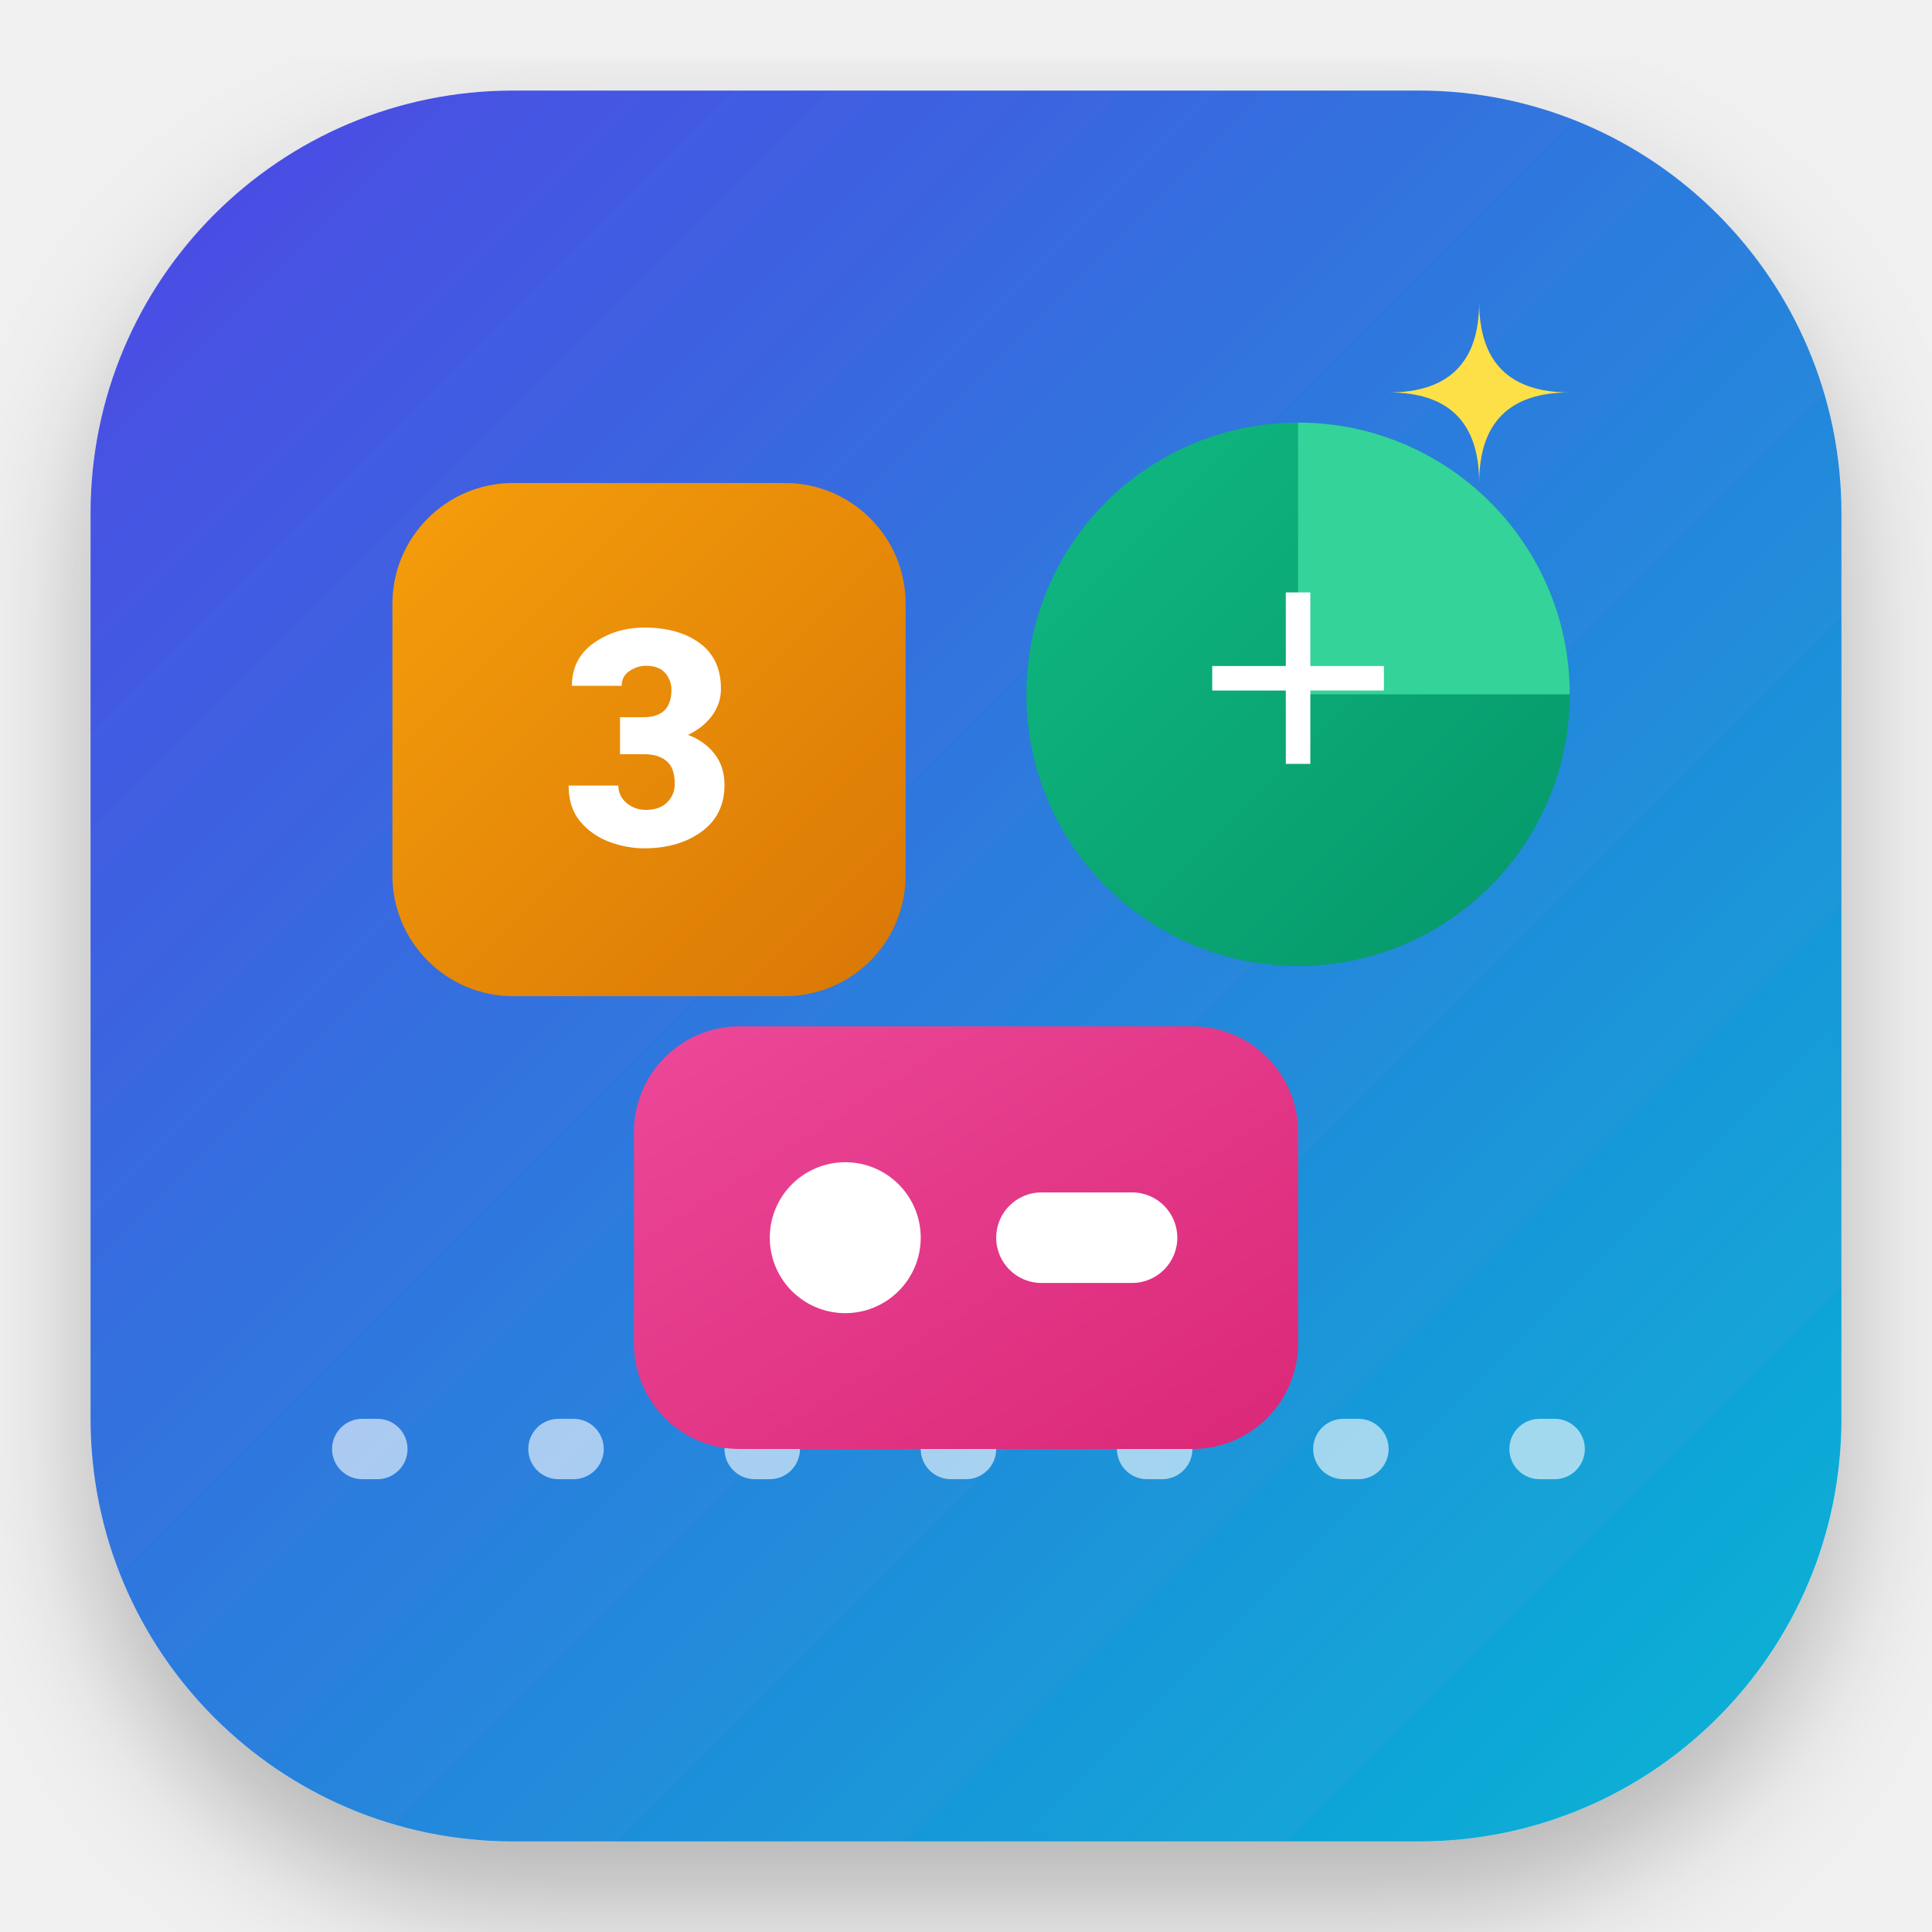
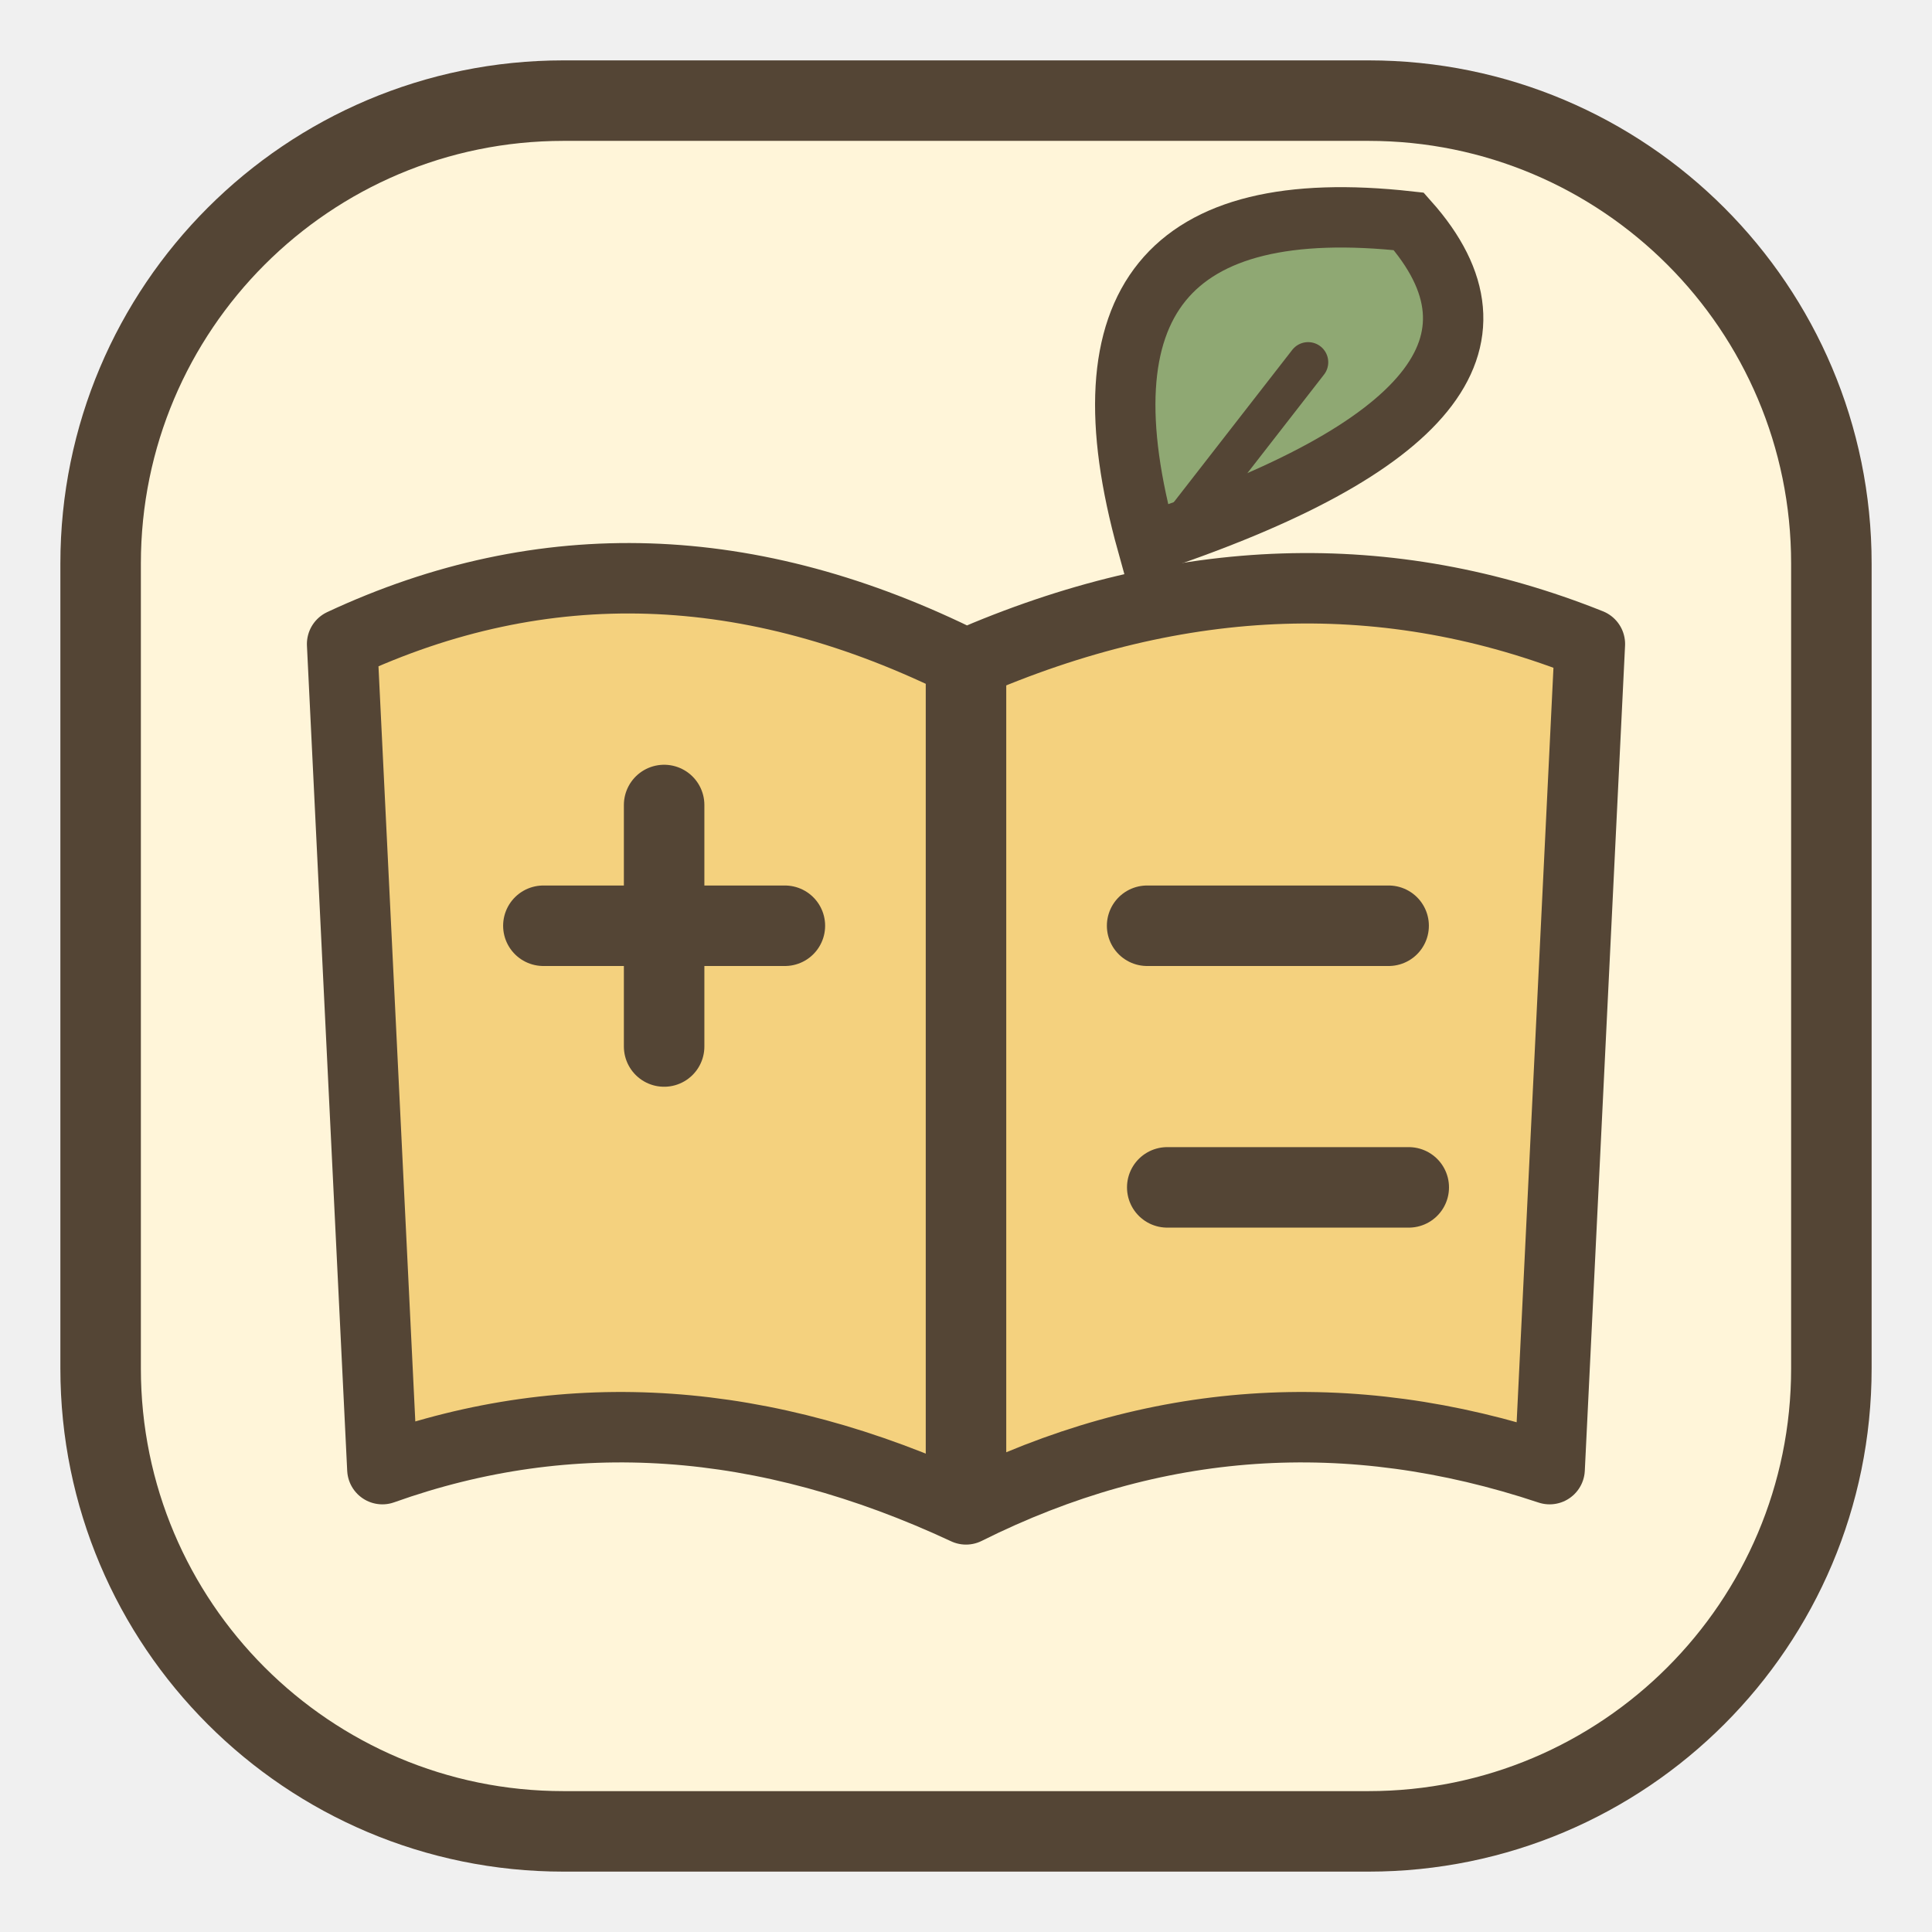
- <svg xmlns="http://www.w3.org/2000/svg" viewBox="0 0 128 128" width="100%" height="100%">
-   <defs>
-     <linearGradient id="bg-grad" x1="0%" y1="0%" x2="100%" y2="100%">
-       <stop offset="0%" stop-color="#4F46E5" />
-       <stop offset="100%" stop-color="#06B6D4" />
-     </linearGradient>
-     <linearGradient id="block-1" x1="0%" y1="0%" x2="100%" y2="100%">
-       <stop offset="0%" stop-color="#F59E0B" />
-       <stop offset="100%" stop-color="#D97706" />
-     </linearGradient>
-     <linearGradient id="block-2" x1="0%" y1="0%" x2="100%" y2="100%">
-       <stop offset="0%" stop-color="#10B981" />
-       <stop offset="100%" stop-color="#059669" />
-     </linearGradient>
-     <linearGradient id="block-3" x1="0%" y1="0%" x2="100%" y2="100%">
-       <stop offset="0%" stop-color="#EC4899" />
-       <stop offset="100%" stop-color="#DB2777" />
-     </linearGradient>
-     <filter id="soft-shadow" x="-10%" y="-10%" width="130%" height="130%">
-       <feDropShadow dx="0" dy="4" stdDeviation="4" flood-opacity="0.25" />
-     </filter>
-   </defs>
-   <rect x="6" y="6" width="116" height="116" rx="28" fill="url(#bg-grad)" filter="url(#soft-shadow)" />
-   <path d="M 24 96 L 104 96" stroke="#FFFFFF" stroke-width="4" stroke-linecap="round" stroke-dasharray="1 12" opacity="0.6" />
-   <g transform="translate(26, 32)">
-     <rect x="0" y="0" width="34" height="34" rx="8" fill="url(#block-1)" />
-     <text x="17" y="24" font-family="-apple-system, BlinkMacSystemFont, 'Segoe UI', Roboto, sans-serif" font-weight="900" font-size="20" fill="#FFFFFF" text-anchor="middle">3</text>
-   </g>
-   <g transform="translate(68, 28)">
-     <circle cx="18" cy="18" r="18" fill="url(#block-2)" />
-     <path d="M 18 18 L 18 0 A 18 18 0 0 1 36 18 Z" fill="#34D399" />
-     <text x="18" y="23" font-family="-apple-system, BlinkMacSystemFont, 'Segoe UI', Roboto, sans-serif" font-weight="900" font-size="16" fill="#FFFFFF" text-anchor="middle">＋</text>
-   </g>
-   <g transform="translate(42, 68)">
-     <rect x="0" y="0" width="44" height="28" rx="7" fill="url(#block-3)" />
-     <circle cx="14" cy="14" r="5" fill="#FFFFFF" />
-     <rect x="24" y="11" width="12" height="6" rx="3" fill="#FFFFFF" />
-   </g>
-   <path d="M 98 20 Q 98 26 104 26 Q 98 26 98 32 Q 98 26 92 26 Q 98 26 98 20 Z" fill="#FDE047" />
+ <svg xmlns="http://www.w3.org/2000/svg" viewBox="0 0 96 96">
+   <rect x="5" y="5" width="86" height="86" rx="23" fill="#fff5d9" stroke="#544535" stroke-width="4" />
+   <path d="M17 32q15-7 31 1 16-7 31-1l-2 41q-15-5-29 2-15-7-29-2Z" fill="#f4d17e" stroke="#544535" stroke-width="3.5" stroke-linejoin="round" />
+   <path d="M48 34v40M27 46h12m-6-6v12M57 46h12M58 59h12" fill="none" stroke="#544535" stroke-width="4" stroke-linecap="round" />
+   <path d="M57 27Q52 9 70 11q8 9-13 16Z" fill="#8fa873" stroke="#544535" stroke-width="3" />
+   <path d="M58 27l7-9" stroke="#544535" stroke-width="2" stroke-linecap="round" />
</svg>
